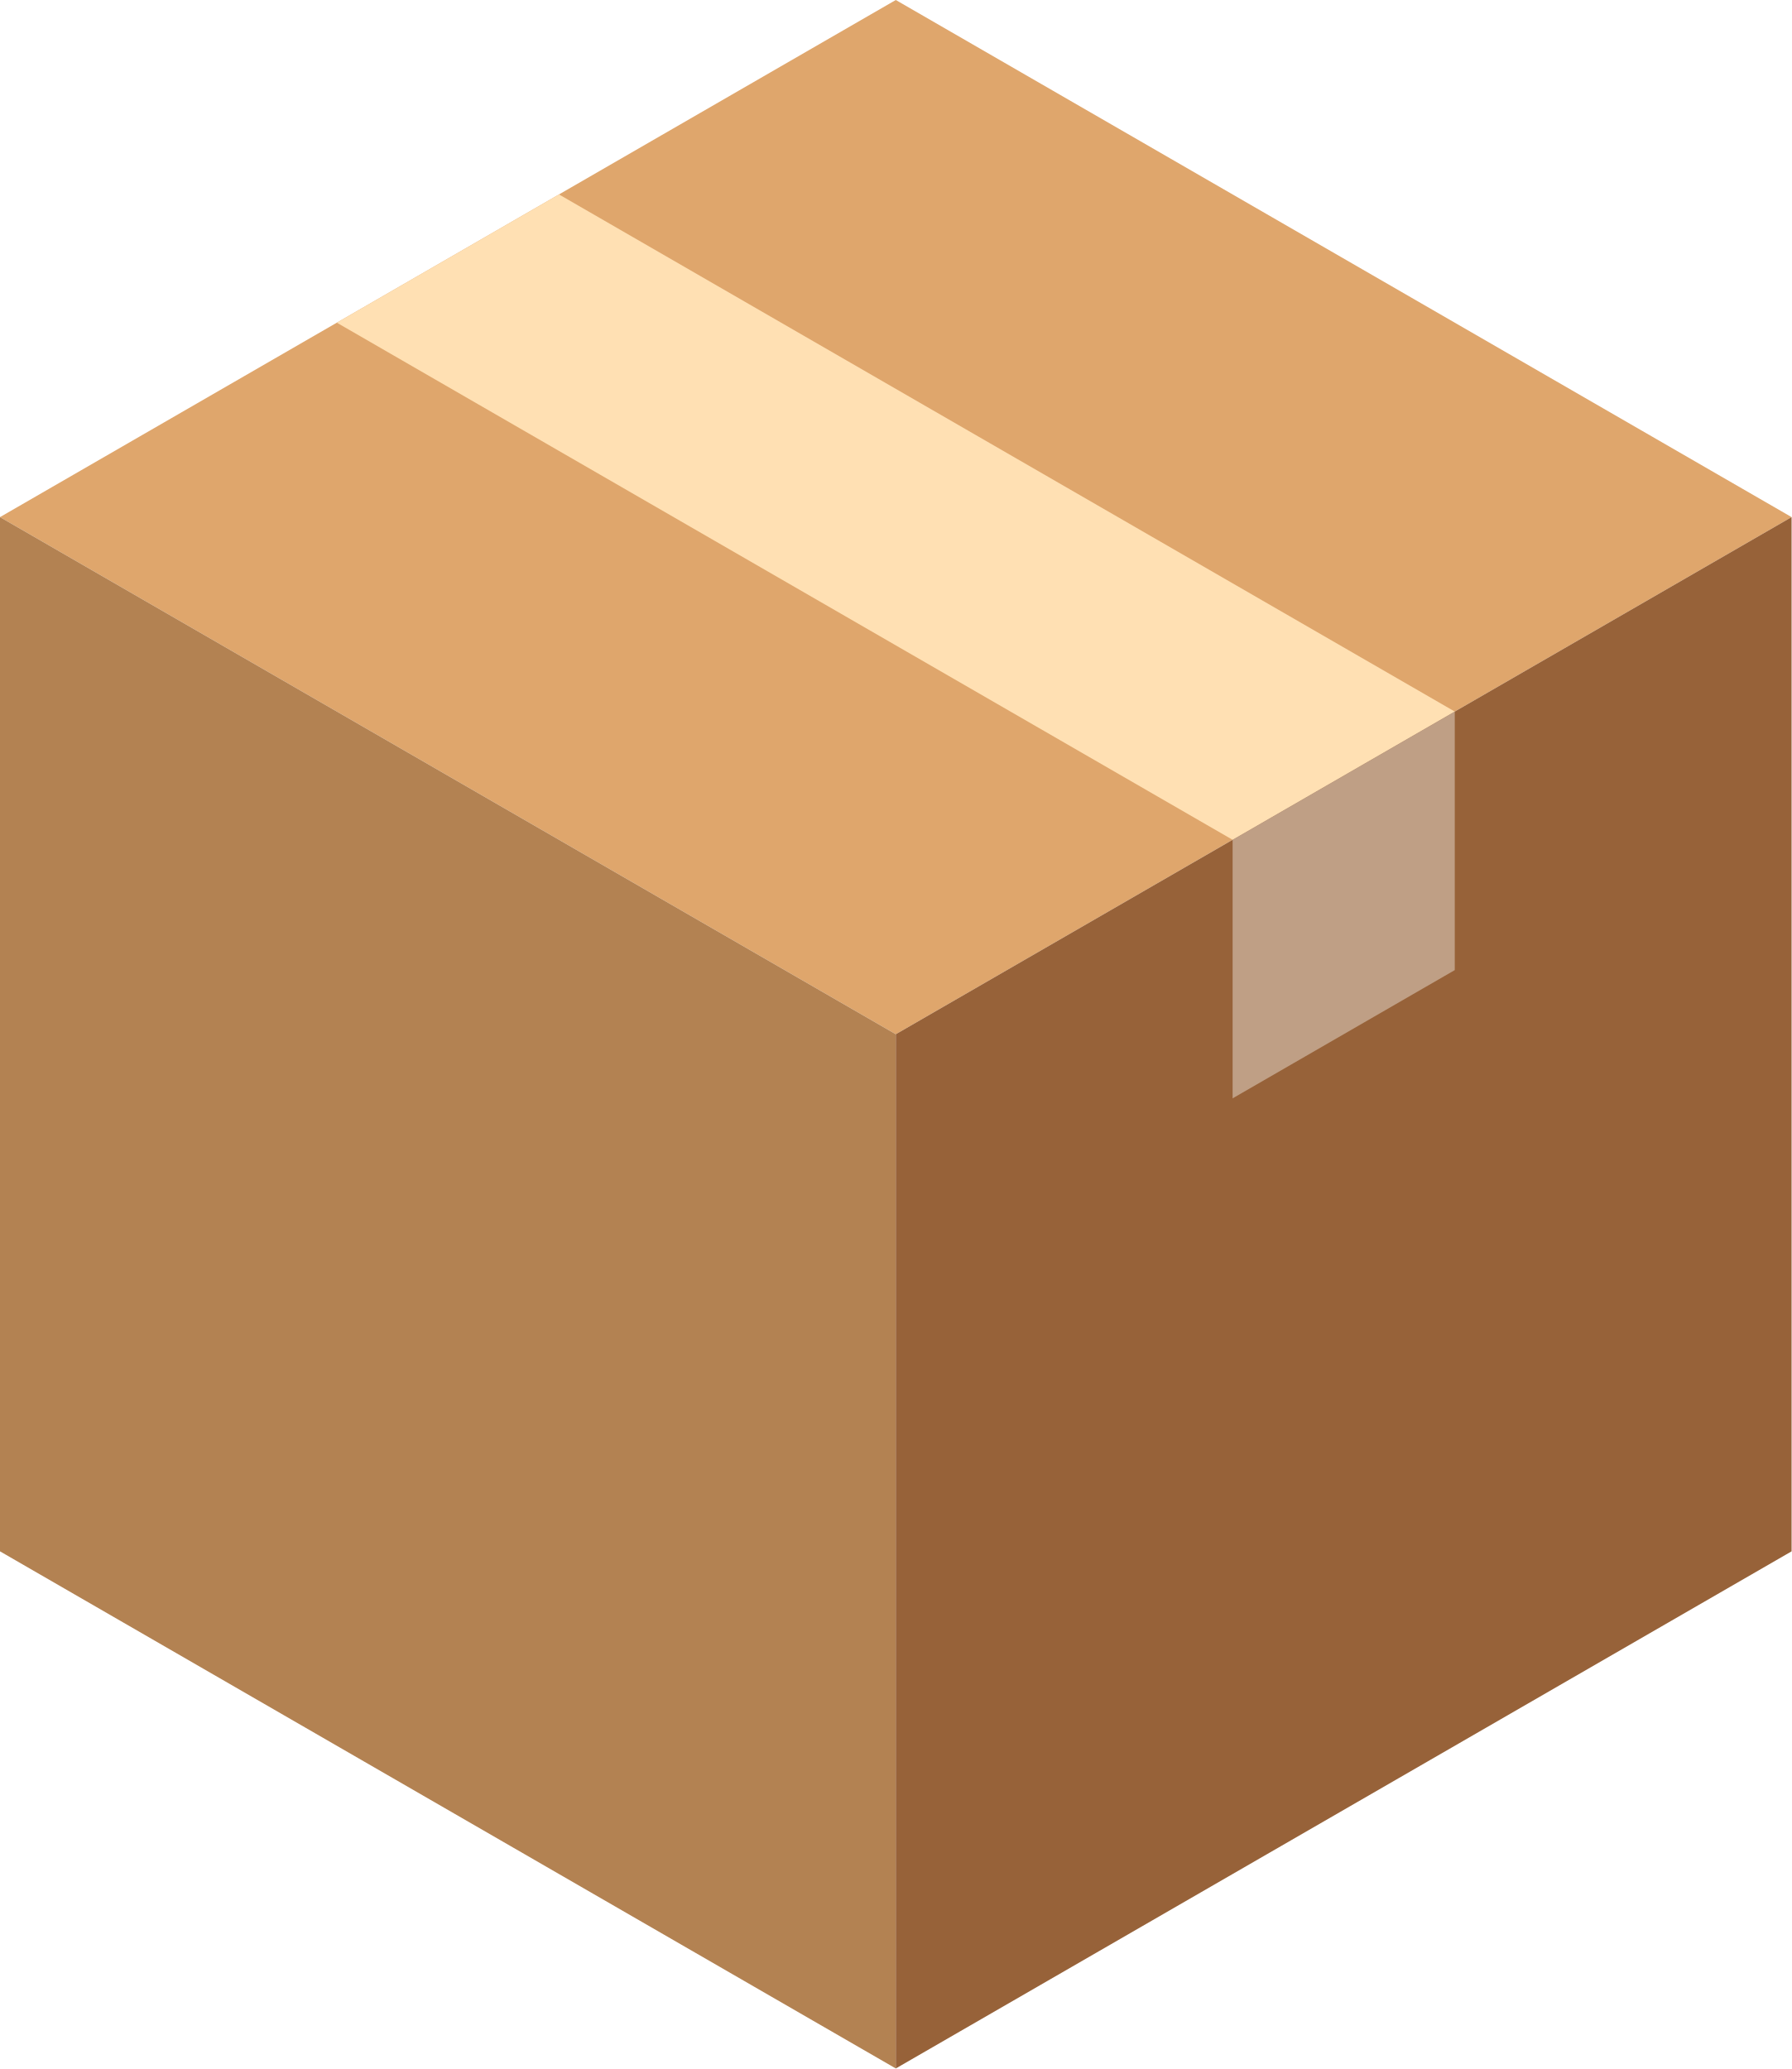
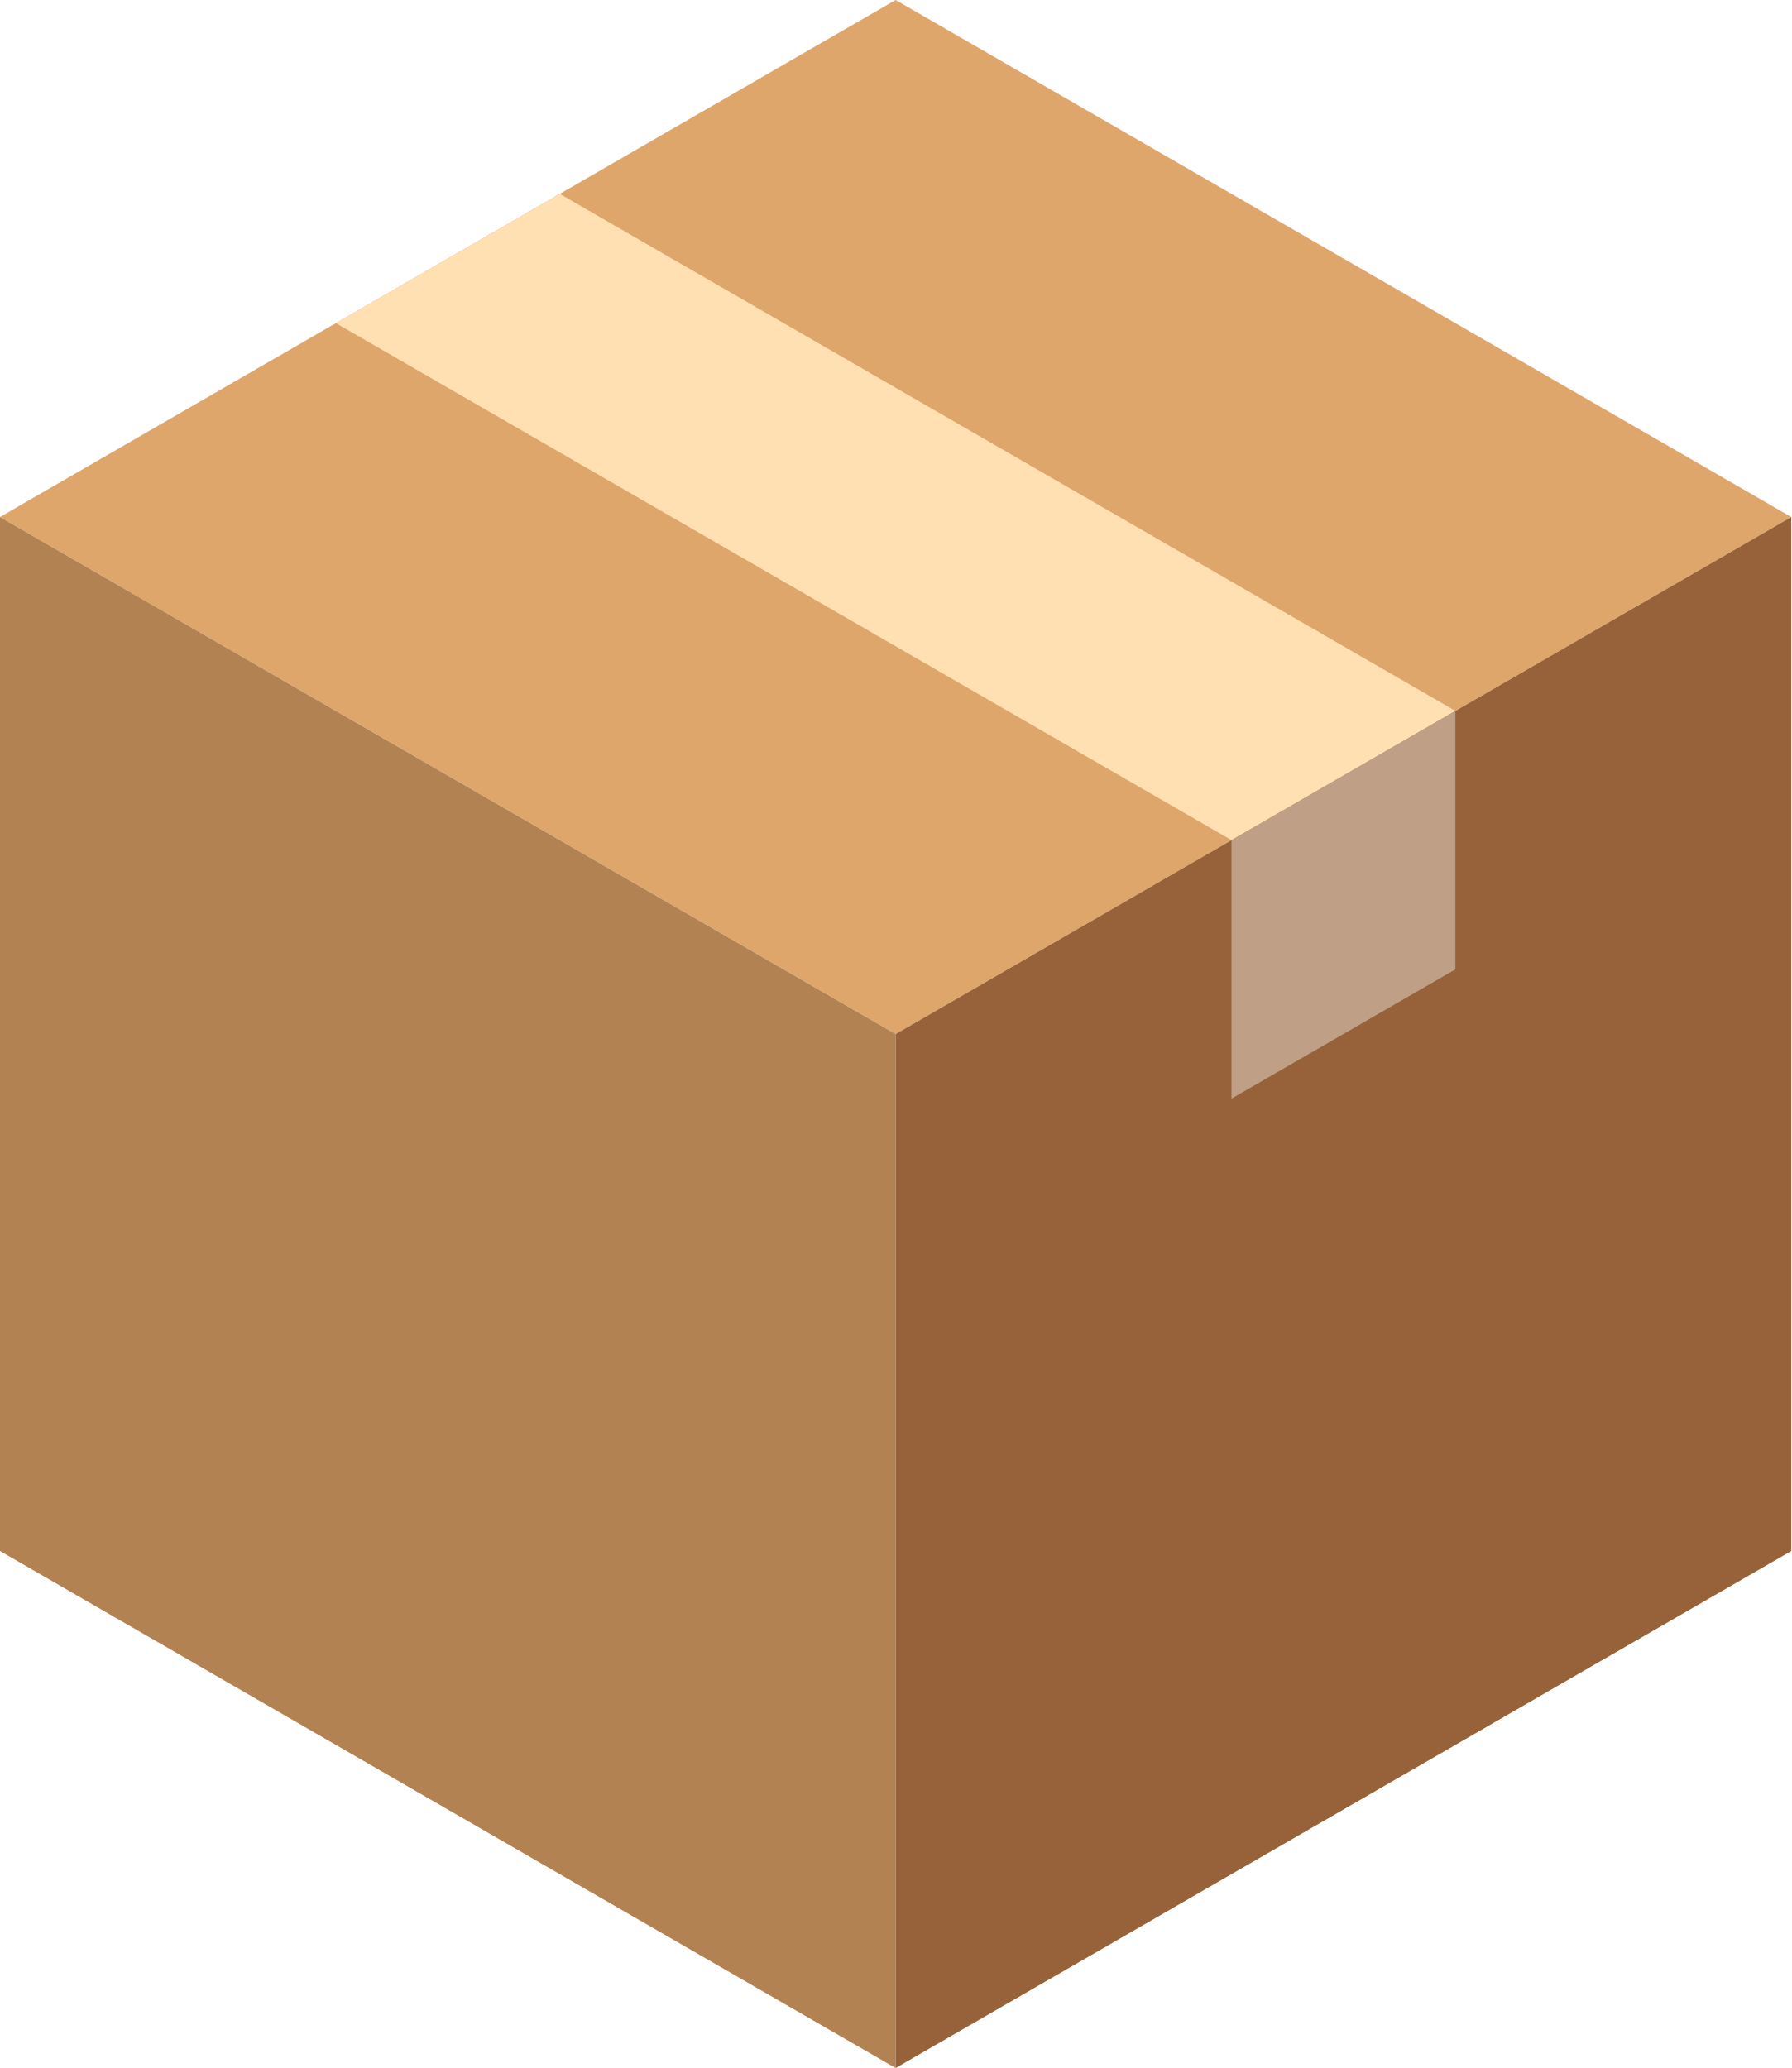
- <svg xmlns="http://www.w3.org/2000/svg" viewBox="0 0 1 1.155">
+ <svg xmlns="http://www.w3.org/2000/svg" viewBox="0 0 16 18.475">
  <g transform="scale(1 0.57735)">
-     <polygon id="top" points="0 0.5 0.5 0 1 0.5 0.5 1" fill="#dfa66c" />
-     <polygon id="left" points="0 0.5 0.5 1 0.5 2 0 1.5" fill="#b38252" />
-     <polygon id="right" points="0.5 1 1 0.5 1 1.5 0.5 2" fill="#976239" />
-     <polygon id="tape-top" points="0.188 0.312 0.312 0.188 0.812 0.688 0.688 0.812" fill="#ffe0b3" />
-     <polygon id="tape-right" points="0.688 0.812 0.812 0.688 0.812 0.938 0.688 1.062" fill="#bf9f85" />
+     <polygon id="top" points="0 8 8 0 16 8 8 16" fill="#dfa66c" />
+     <polygon id="left" points="0 8 8 16 8 32 0 24" fill="#b38252" />
+     <polygon id="right" points="8 16 16 8 16 24 8 32" fill="#976239" />
+     <polygon id="tape-top" points="3 5 5 3 13 11 11 13" fill="#ffe0b3" />
+     <polygon id="tape-right" points="11 13 13 11 13 15 11 17" fill="#bf9f85" />
  </g>
</svg>
